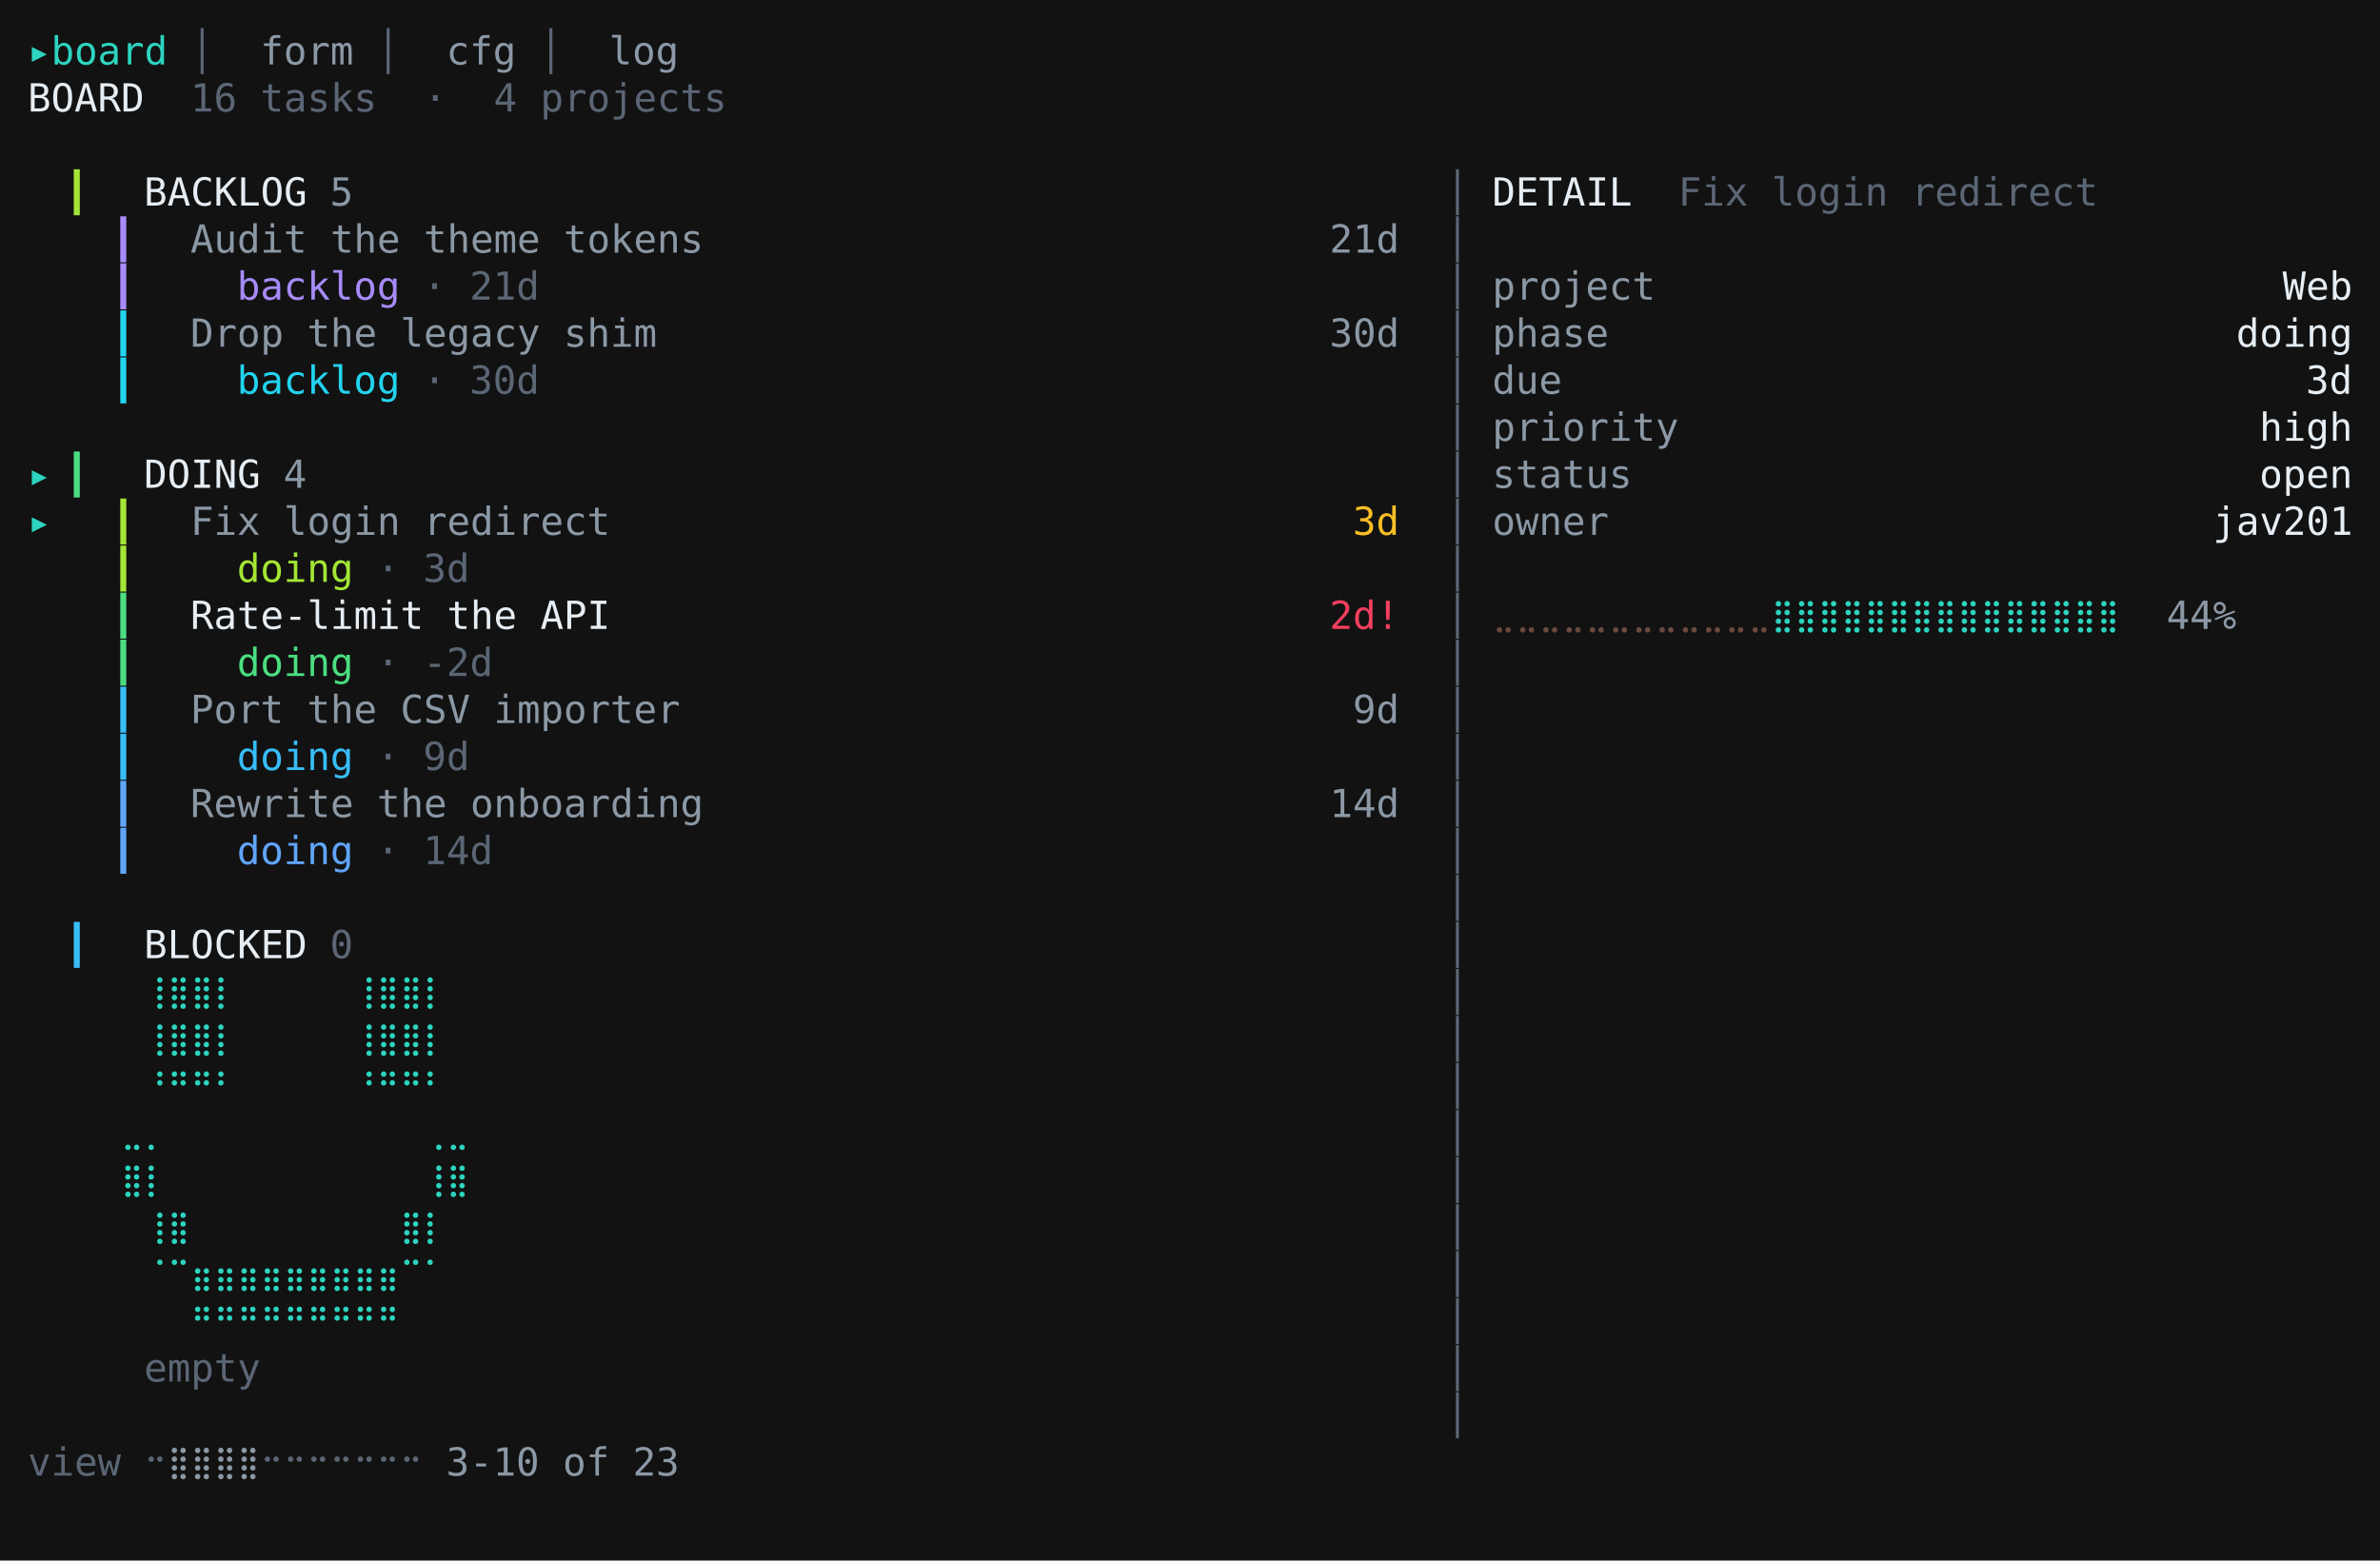
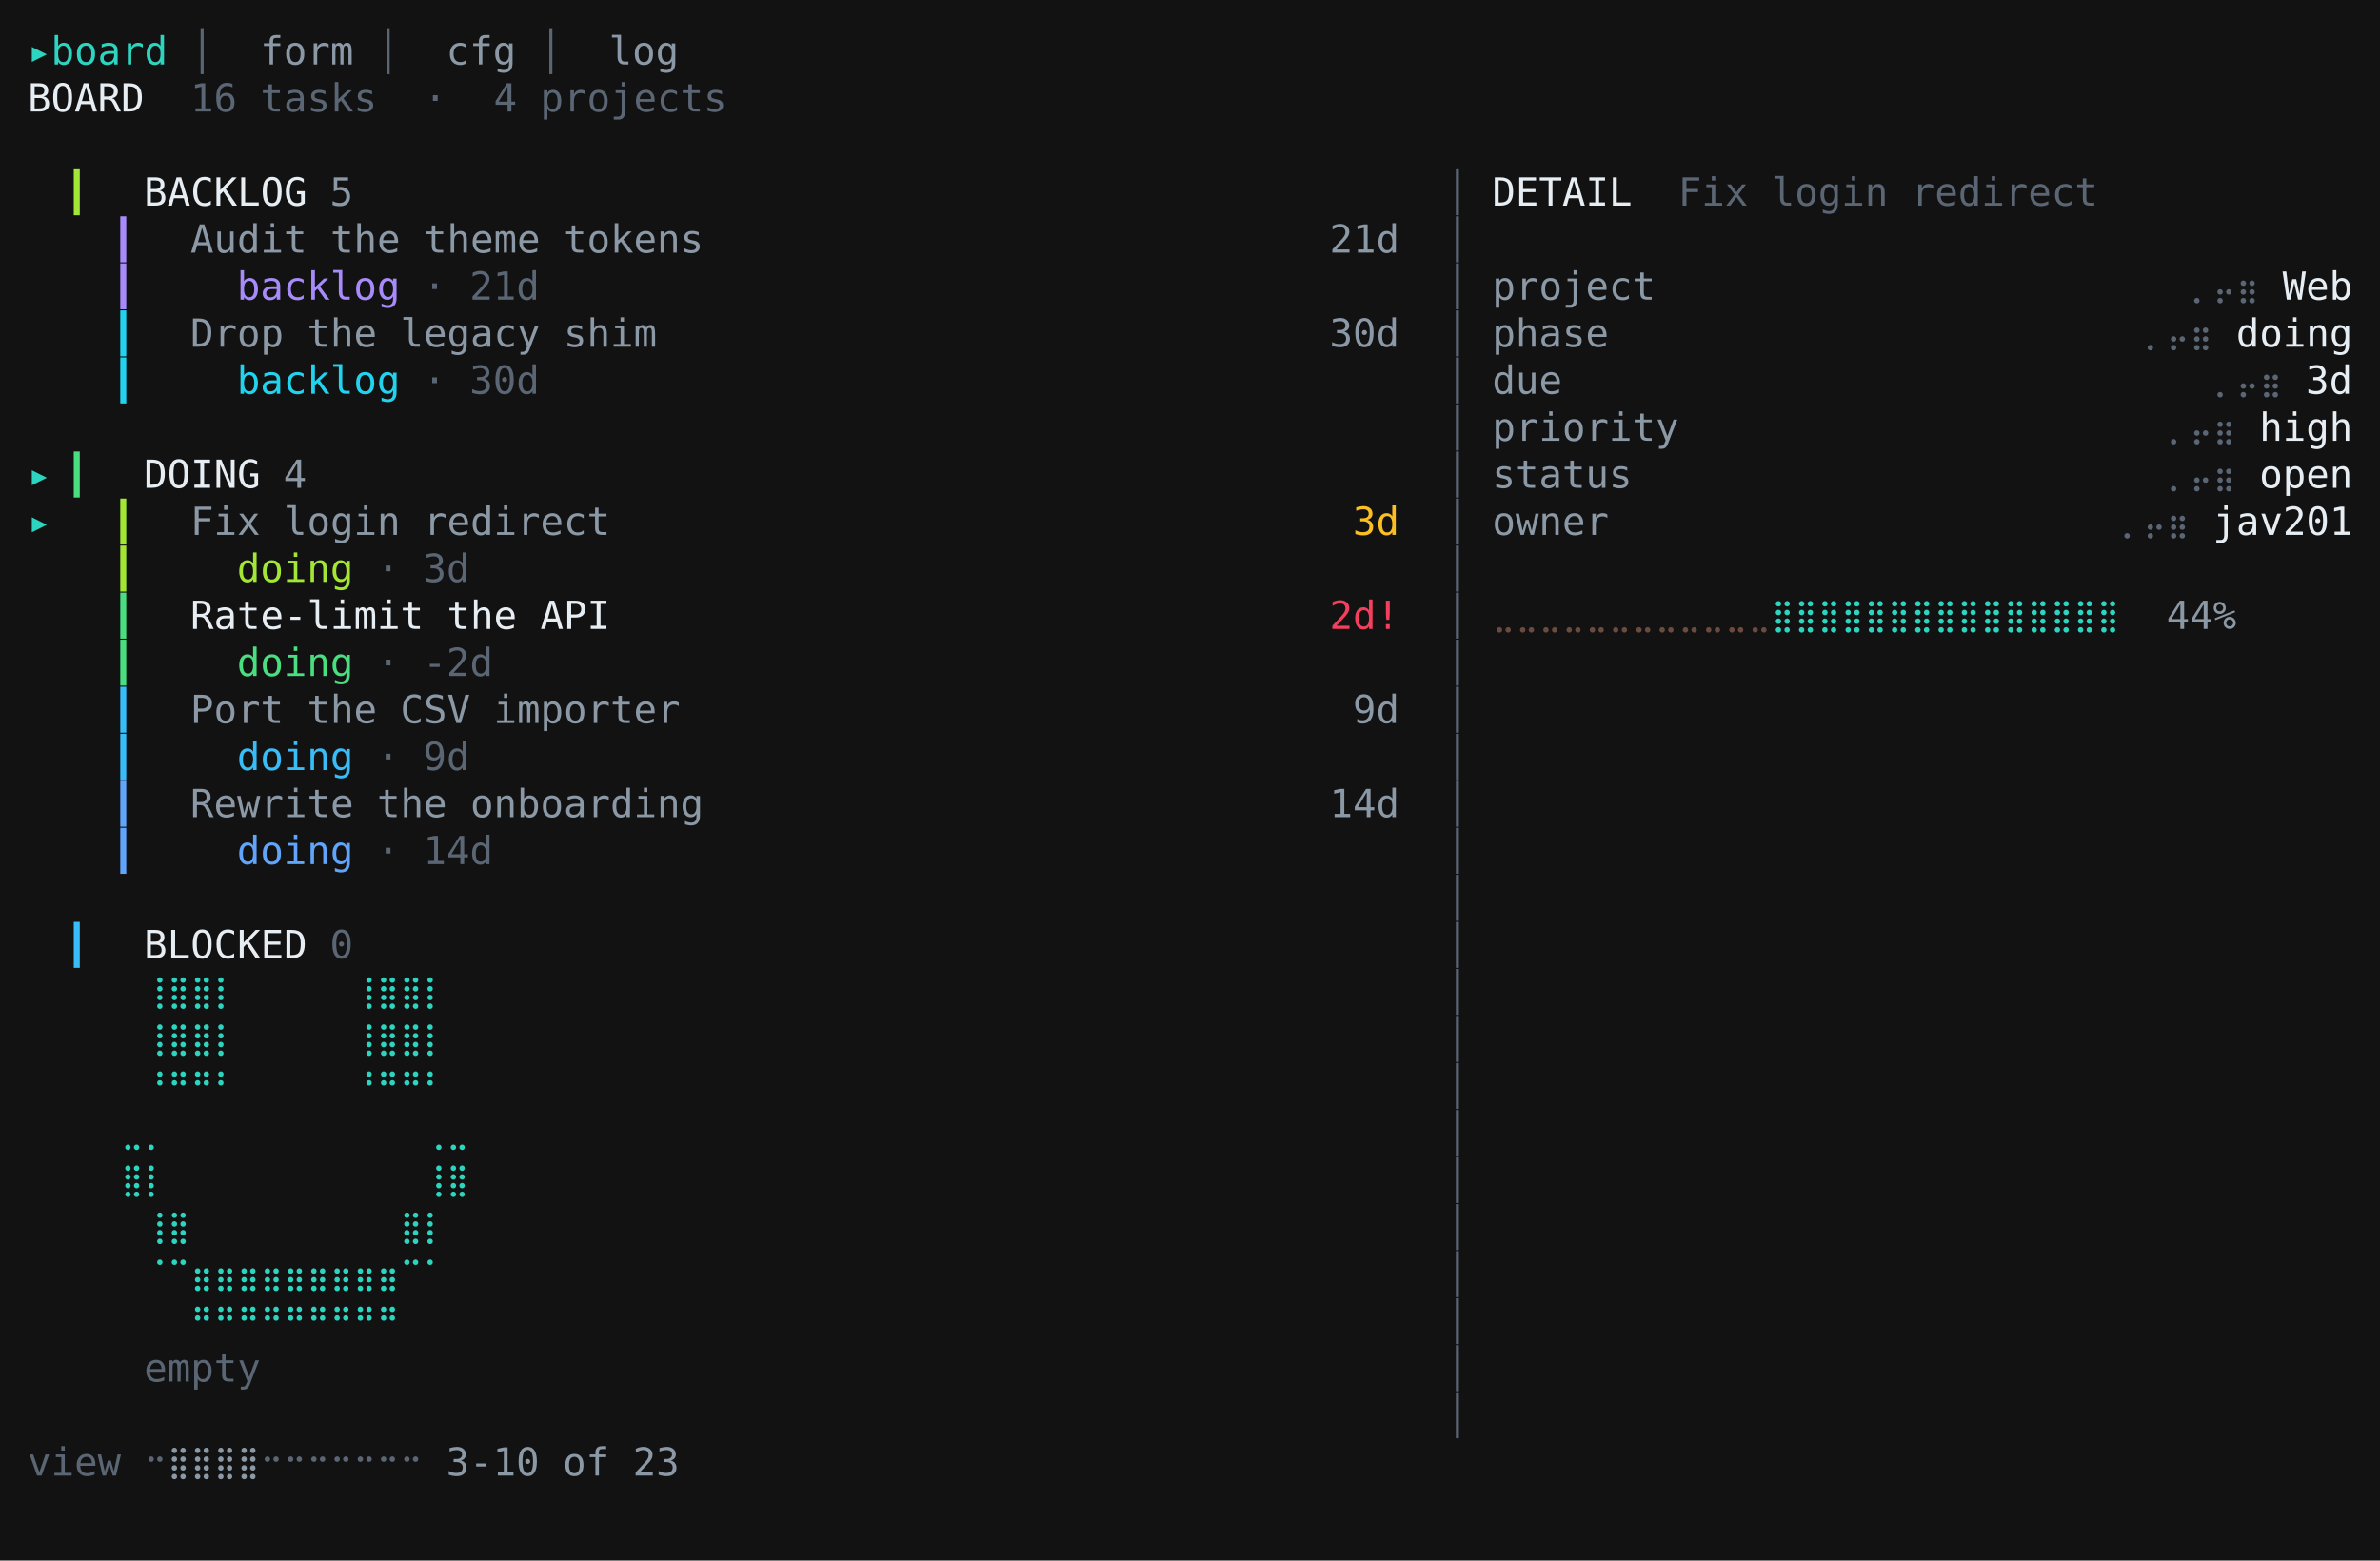
<svg xmlns="http://www.w3.org/2000/svg" viewBox="0 0 860.0 564.0" role="img" aria-label="taskboard · prism · S1 list + detail">
  <rect width="860.0" height="564.0" fill="#121212" />
  <g font-family="ui-monospace,SFMono-Regular,'DejaVu Sans Mono','Cascadia Mono',Menlo,Consolas,'Liberation Mono',monospace" font-size="14.0" xml:space="preserve" style="white-space:pre;font-variant-ligatures:none">
    <text x="10.0" y="23.3" fill="#2dd4bf">▸board</text>
    <text x="60.4" y="23.3" fill="#5b6675"> │ </text>
    <text x="85.6" y="23.3" fill="#8b98a5"> form</text>
    <text x="127.6" y="23.3" fill="#5b6675"> │ </text>
    <text x="152.8" y="23.3" fill="#8b98a5"> cfg</text>
    <text x="186.4" y="23.3" fill="#5b6675"> │ </text>
    <text x="211.6" y="23.3" fill="#8b98a5"> log</text>
    <text x="10.0" y="40.3" fill="#e6edf3">BOARD</text>
    <text x="68.8" y="40.3" fill="#5b6675">16 tasks  ·  4 projects</text>
    <text x="26.8" y="74.3" fill="#a3e635">▎</text>
    <text x="52.0" y="74.3" fill="#e6edf3">BACKLOG</text>
    <text x="119.2" y="74.3" fill="#8b98a5">5</text>
    <text x="522.4" y="74.3" fill="#5b6675">│</text>
    <text x="539.2" y="74.3" fill="#e6edf3">DETAIL</text>
    <text x="606.4" y="74.3" fill="#5b6675">Fix login redirect</text>
    <text x="43.6" y="91.3" fill="#a78bfa">▎</text>
    <text x="68.8" y="91.3" fill="#8b98a5">Audit the theme tokens</text>
    <text x="480.4" y="91.3" fill="#8b98a5">21d</text>
    <text x="522.4" y="91.3" fill="#5b6675">│</text>
    <text x="43.6" y="108.3" fill="#a78bfa">▎</text>
    <text x="85.6" y="108.3" fill="#a78bfa">backlog</text>
    <text x="144.4" y="108.3" fill="#5b6675"> · 21d</text>
    <text x="522.4" y="108.3" fill="#5b6675">│</text>
    <text x="539.2" y="108.3" fill="#8b98a5">project</text>
+     <text x="791.2" y="108.3" fill="#5b6675">⡀⡤⣶</text>
    <text x="824.8" y="108.3" fill="#e6edf3">Web</text>
    <text x="43.6" y="125.3" fill="#22d3ee">▎</text>
    <text x="68.8" y="125.3" fill="#8b98a5">Drop the legacy shim</text>
    <text x="480.4" y="125.3" fill="#8b98a5">30d</text>
    <text x="522.4" y="125.3" fill="#5b6675">│</text>
    <text x="539.2" y="125.3" fill="#8b98a5">phase</text>
+     <text x="774.4" y="125.3" fill="#5b6675">⡀⡤⣶</text>
    <text x="808.0" y="125.3" fill="#e6edf3">doing</text>
    <text x="43.6" y="142.3" fill="#22d3ee">▎</text>
    <text x="85.6" y="142.3" fill="#22d3ee">backlog</text>
    <text x="144.4" y="142.3" fill="#5b6675"> · 30d</text>
    <text x="522.4" y="142.3" fill="#5b6675">│</text>
    <text x="539.2" y="142.3" fill="#8b98a5">due</text>
+     <text x="799.6" y="142.3" fill="#5b6675">⡀⡤⣶</text>
    <text x="833.2" y="142.3" fill="#e6edf3">3d</text>
    <text x="522.4" y="159.3" fill="#5b6675">│</text>
    <text x="539.2" y="159.3" fill="#8b98a5">priority</text>
+     <text x="782.8" y="159.3" fill="#5b6675">⡀⡤⣶</text>
    <text x="816.4" y="159.3" fill="#e6edf3">high</text>
    <text x="10.0" y="176.3" fill="#2dd4bf">▸</text>
    <text x="26.8" y="176.3" fill="#4ade80">▎</text>
    <text x="52.0" y="176.3" fill="#e6edf3">DOING</text>
    <text x="102.4" y="176.3" fill="#8b98a5">4</text>
    <text x="522.4" y="176.3" fill="#5b6675">│</text>
    <text x="539.2" y="176.3" fill="#8b98a5">status</text>
+     <text x="782.8" y="176.3" fill="#5b6675">⡀⡤⣶</text>
    <text x="816.4" y="176.3" fill="#e6edf3">open</text>
    <text x="10.0" y="193.3" fill="#2dd4bf">▸</text>
    <text x="43.6" y="193.3" fill="#a3e635">▎</text>
    <text x="68.8" y="193.3" fill="#8b98a5">Fix login redirect</text>
    <text x="488.8" y="193.3" fill="#fbbf24">3d</text>
    <text x="522.4" y="193.3" fill="#5b6675">│</text>
    <text x="539.2" y="193.3" fill="#8b98a5">owner</text>
+     <text x="766.0" y="193.3" fill="#5b6675">⡀⡤⣶</text>
    <text x="799.6" y="193.3" fill="#e6edf3">jav201</text>
    <text x="43.6" y="210.3" fill="#a3e635">▎</text>
    <text x="85.6" y="210.3" fill="#a3e635">doing</text>
    <text x="127.6" y="210.3" fill="#5b6675"> · 3d</text>
    <text x="522.4" y="210.3" fill="#5b6675">│</text>
    <text x="43.6" y="227.3" fill="#4ade80">▎</text>
    <text x="68.8" y="227.3" fill="#e6edf3">Rate-limit the API</text>
    <text x="480.4" y="227.3" fill="#f43f5e">2d!</text>
    <text x="522.4" y="227.3" fill="#5b6675">│</text>
    <text x="539.2" y="227.3" fill="#6b4a3f">⣀⣀⣀⣀⣀⣀⣀⣀⣀⣀⣀⣀</text>
    <text x="640.0" y="227.3" fill="#2dd4bf">⣿⣿⣿⣿⣿⣿⣿⣿⣿⣿⣿⣿⣿⣿⣿</text>
    <text x="774.4" y="227.3" fill="#8b98a5"> 44%</text>
    <text x="43.6" y="244.3" fill="#4ade80">▎</text>
    <text x="85.6" y="244.3" fill="#4ade80">doing</text>
    <text x="127.6" y="244.3" fill="#5b6675"> · -2d</text>
    <text x="522.4" y="244.3" fill="#5b6675">│</text>
    <text x="43.6" y="261.3" fill="#38bdf8">▎</text>
    <text x="68.8" y="261.3" fill="#8b98a5">Port the CSV importer</text>
    <text x="488.8" y="261.3" fill="#8b98a5">9d</text>
    <text x="522.4" y="261.3" fill="#5b6675">│</text>
    <text x="43.6" y="278.3" fill="#38bdf8">▎</text>
    <text x="85.6" y="278.3" fill="#38bdf8">doing</text>
    <text x="127.6" y="278.3" fill="#5b6675"> · 9d</text>
    <text x="522.4" y="278.3" fill="#5b6675">│</text>
    <text x="43.6" y="295.3" fill="#60a5fa">▎</text>
    <text x="68.8" y="295.3" fill="#8b98a5">Rewrite the onboarding</text>
    <text x="480.4" y="295.3" fill="#8b98a5">14d</text>
    <text x="522.4" y="295.3" fill="#5b6675">│</text>
    <text x="43.6" y="312.3" fill="#60a5fa">▎</text>
    <text x="85.6" y="312.3" fill="#60a5fa">doing</text>
    <text x="127.6" y="312.3" fill="#5b6675"> · 14d</text>
    <text x="522.4" y="312.3" fill="#5b6675">│</text>
    <text x="522.4" y="329.3" fill="#5b6675">│</text>
    <text x="26.8" y="346.3" fill="#38bdf8">▎</text>
    <text x="52.0" y="346.3" fill="#e6edf3">BLOCKED</text>
    <text x="119.2" y="346.3" fill="#5b6675">0</text>
    <text x="522.4" y="346.3" fill="#5b6675">│</text>
    <text x="43.6" y="363.3" fill="#2dd4bf">⠀⢸⣿⣿⡇⠀⠀⠀⠀⠀⢸⣿⣿⡇⠀</text>
    <text x="522.4" y="363.3" fill="#5b6675">│</text>
    <text x="43.6" y="380.3" fill="#2dd4bf">⠀⢸⣿⣿⡇⠀⠀⠀⠀⠀⢸⣿⣿⡇⠀</text>
    <text x="522.4" y="380.3" fill="#5b6675">│</text>
    <text x="43.6" y="397.3" fill="#2dd4bf">⠀⠘⠛⠛⠃⠀⠀⠀⠀⠀⠘⠛⠛⠃⠀</text>
    <text x="522.4" y="397.3" fill="#5b6675">│</text>
    <text x="43.6" y="414.3" fill="#2dd4bf">⣀⡀⠀⠀⠀⠀⠀⠀⠀⠀⠀⠀⠀⢀⣀</text>
    <text x="522.4" y="414.3" fill="#5b6675">│</text>
    <text x="43.6" y="431.3" fill="#2dd4bf">⣿⡇⠀⠀⠀⠀⠀⠀⠀⠀⠀⠀⠀⢸⣿</text>
    <text x="522.4" y="431.3" fill="#5b6675">│</text>
    <text x="43.6" y="448.3" fill="#2dd4bf">⠀⢸⣿⠀⠀⠀⠀⠀⠀⠀⠀⠀⣿⡇⠀</text>
    <text x="522.4" y="448.3" fill="#5b6675">│</text>
    <text x="43.6" y="465.3" fill="#2dd4bf">⠀⠈⠉⣶⣶⣶⣶⣶⣶⣶⣶⣶⠉⠁⠀</text>
    <text x="522.4" y="465.3" fill="#5b6675">│</text>
    <text x="43.6" y="482.3" fill="#2dd4bf">⠀⠀⠀⠛⠛⠛⠛⠛⠛⠛⠛⠛⠀⠀⠀</text>
    <text x="522.4" y="482.3" fill="#5b6675">│</text>
    <text x="43.6" y="499.3" fill="#5b6675"> empty</text>
    <text x="522.4" y="499.3" fill="#5b6675">│</text>
    <text x="522.4" y="516.3" fill="#5b6675">│</text>
    <text x="10.0" y="533.3" fill="#5b6675">view</text>
    <text x="52.0" y="533.3" fill="#5b6675">⠒</text>
    <text x="60.4" y="533.3" fill="#8b98a5">⣿⣿⣿⣿</text>
    <text x="94.0" y="533.3" fill="#5b6675">⠒⠒⠒⠒⠒⠒⠒</text>
    <text x="161.2" y="533.3" fill="#8b98a5">3-10 of 23</text>
  </g>
</svg>
